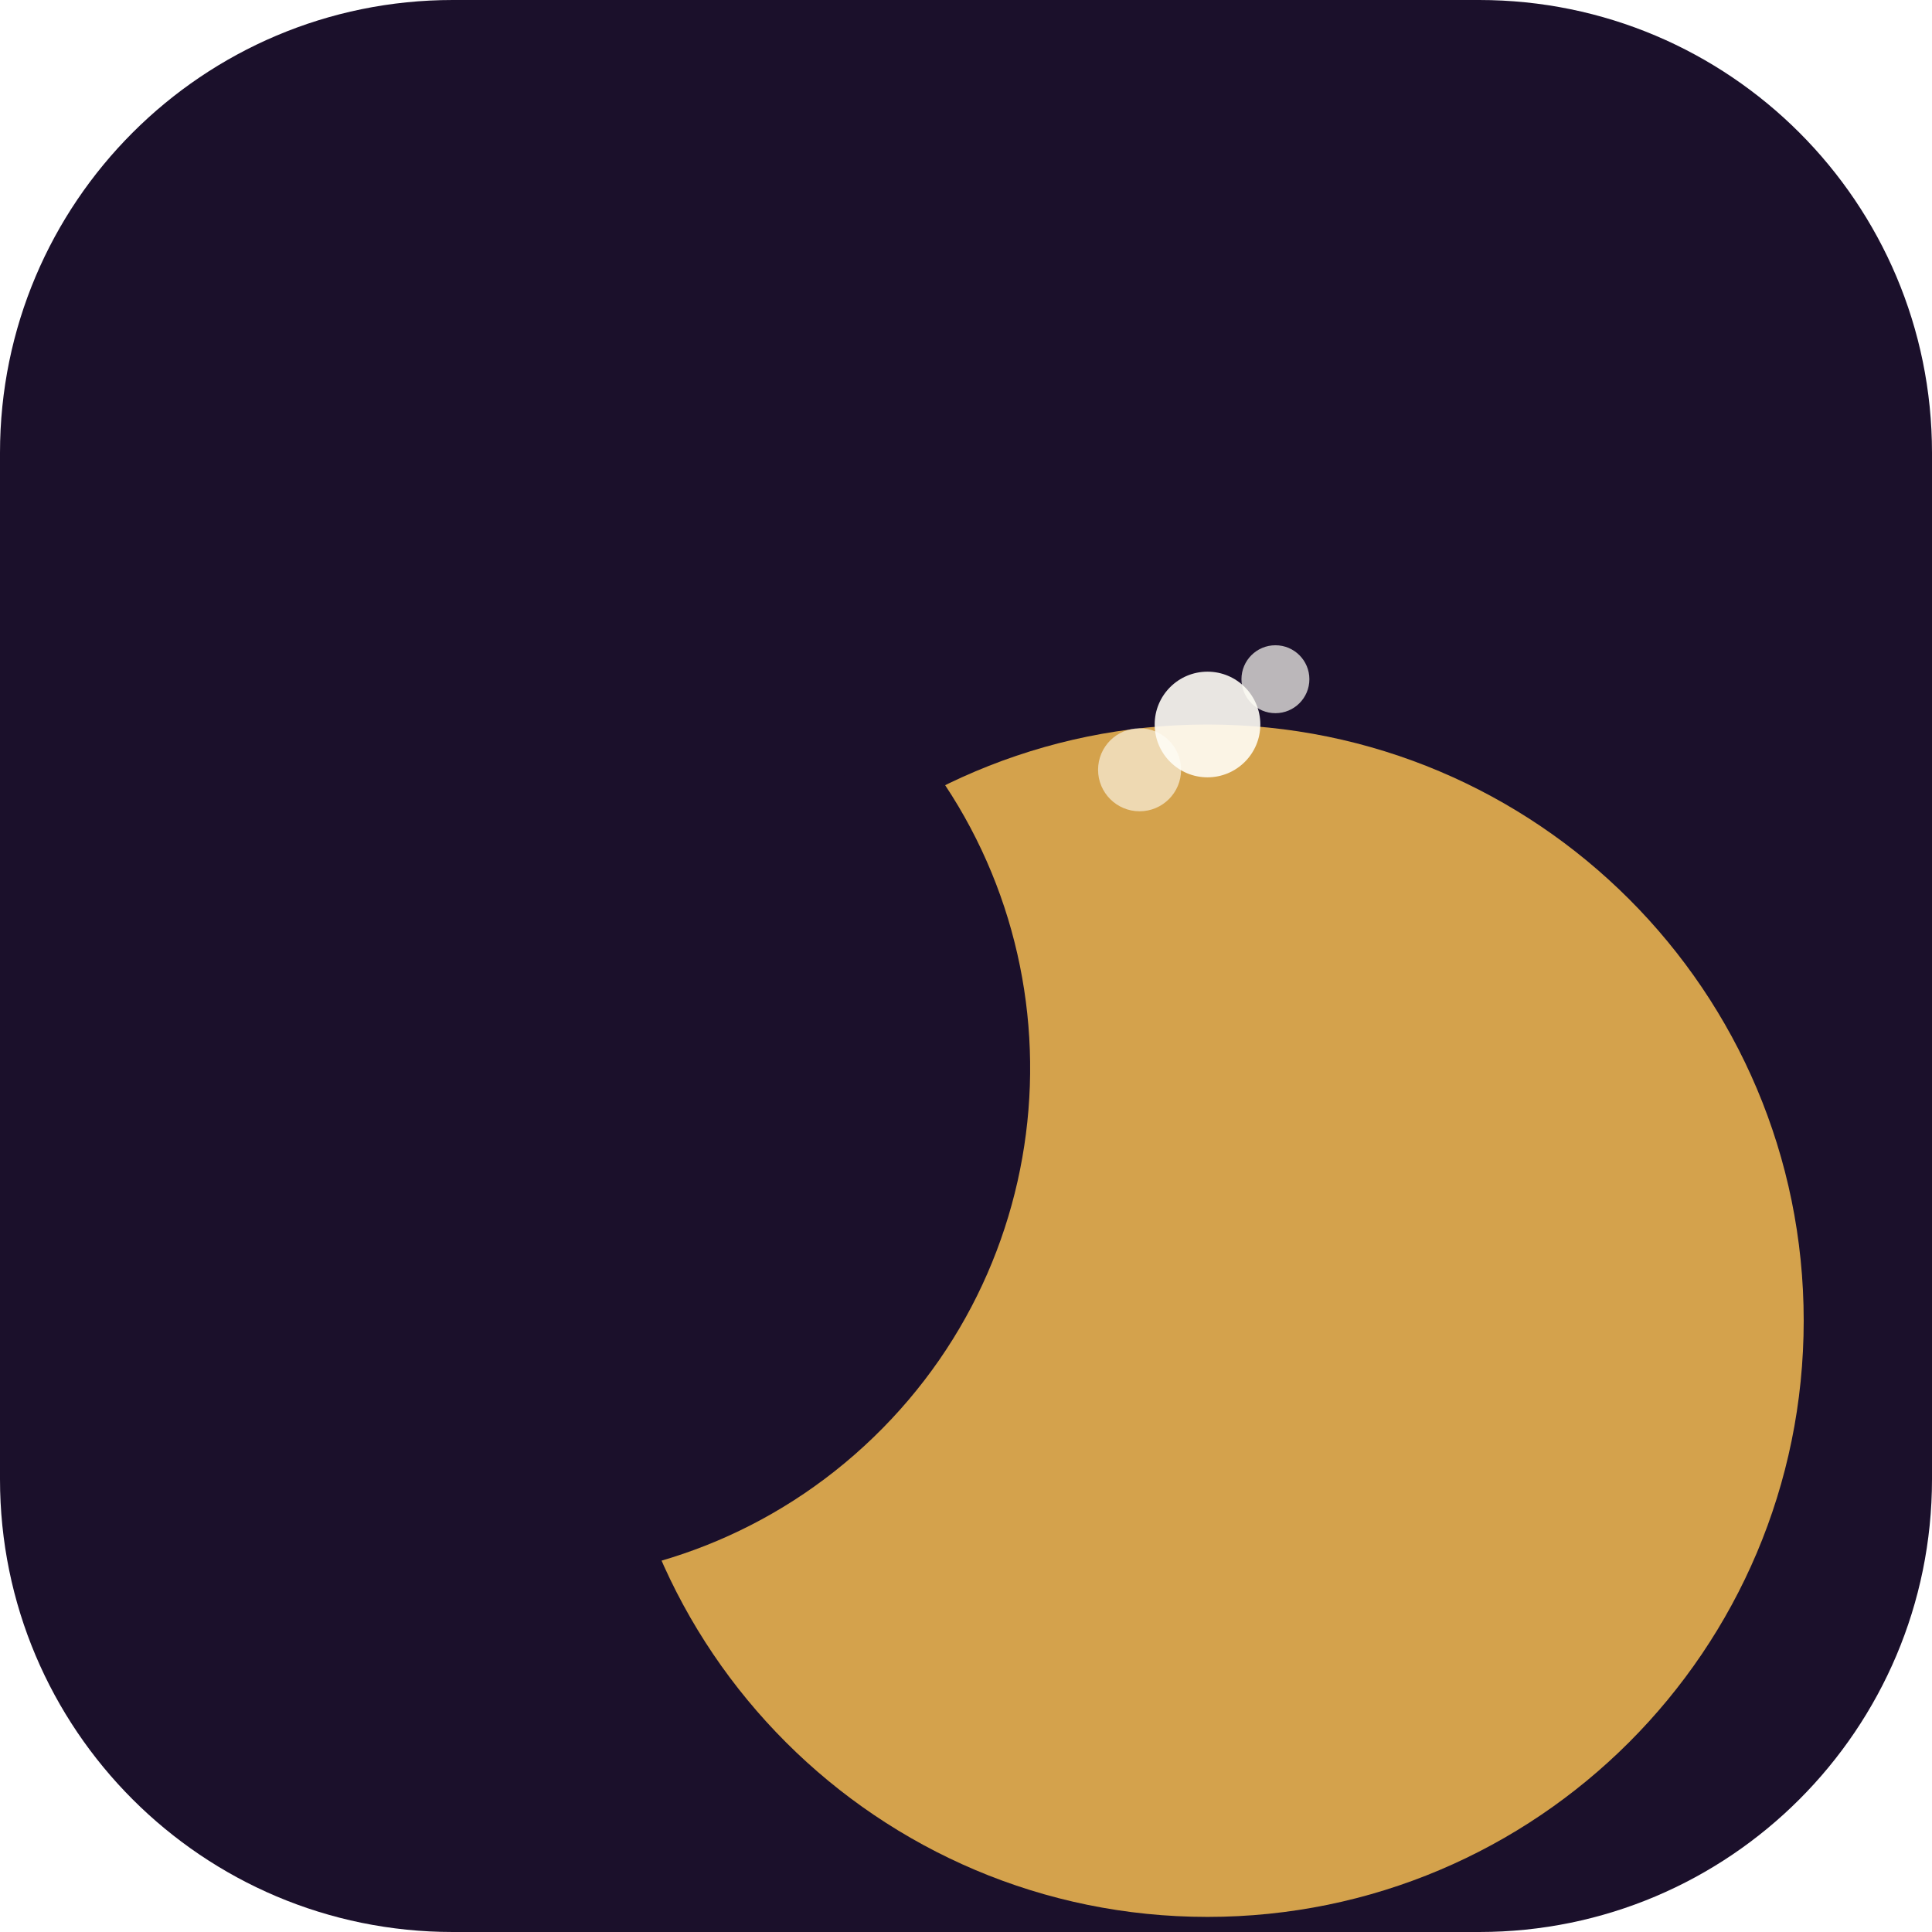
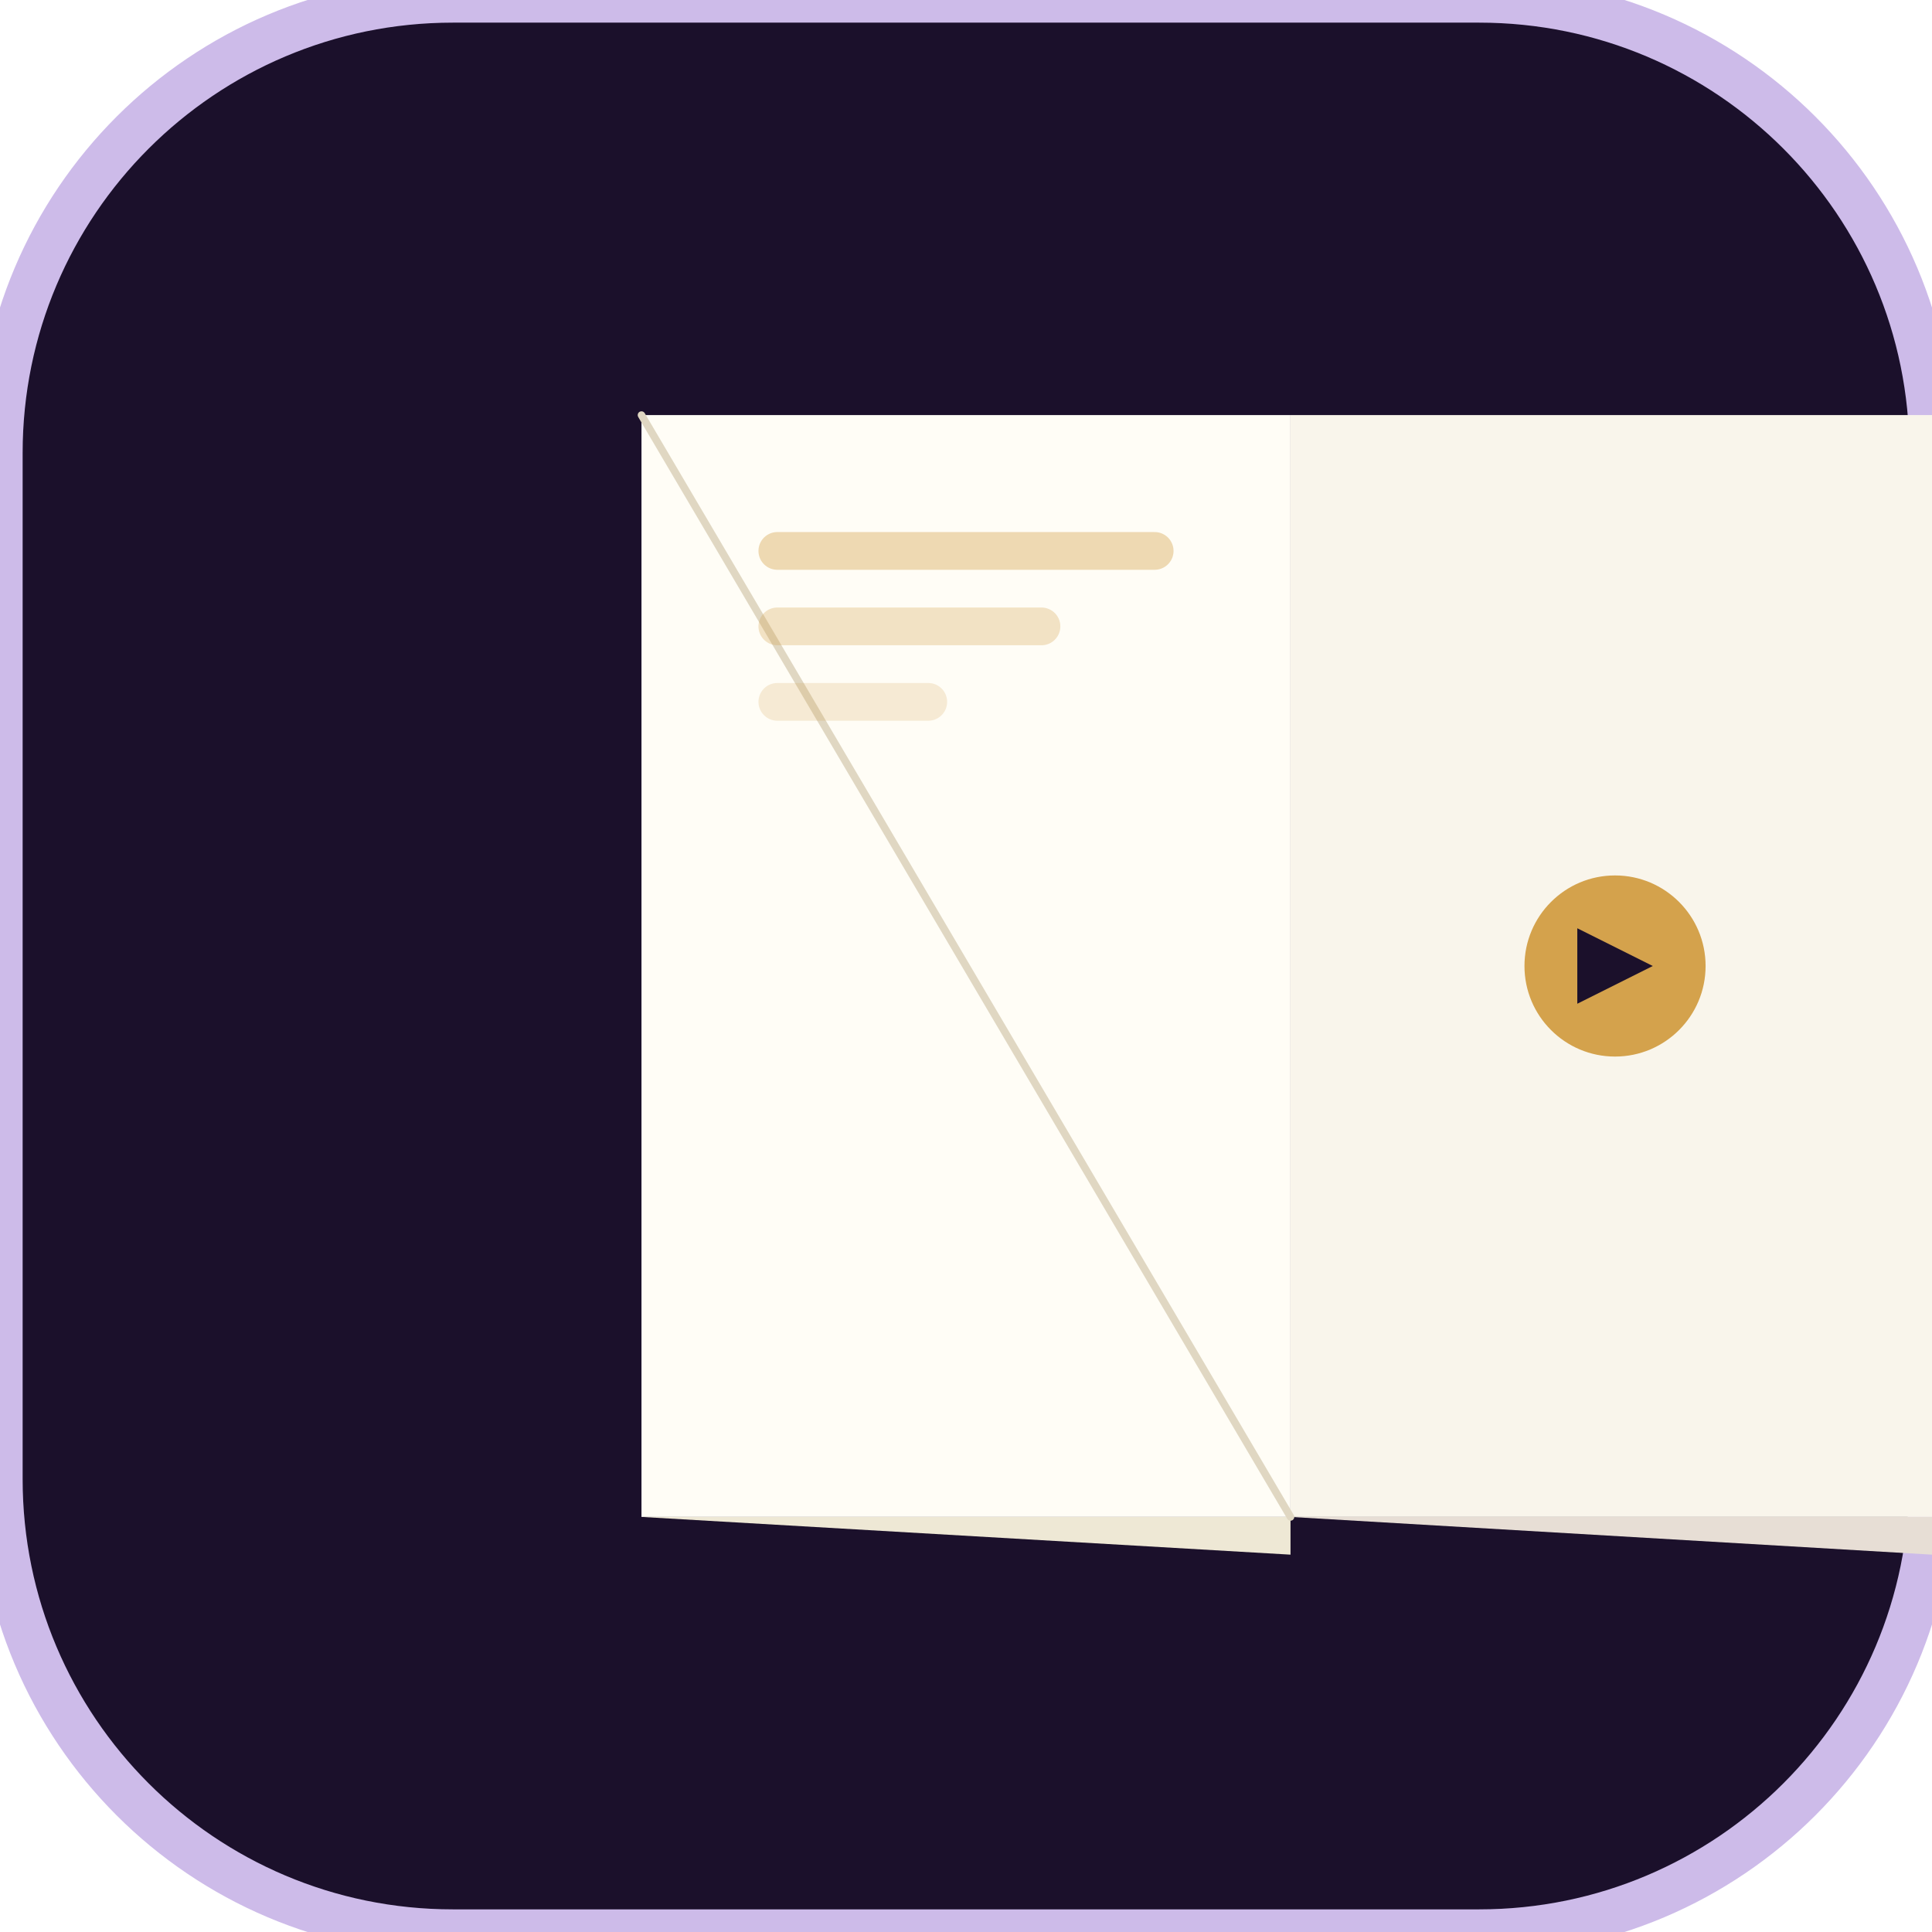
<svg xmlns="http://www.w3.org/2000/svg" width="512" height="512" viewBox="0 0 512 512">
-   <rect width="512" height="512" rx="120" fill="#1B102B" />
-   <path d="M320 192a158 158 0 100 316 158 158 0 000-316Z" fill="#D4A24C" />
-   <path d="M238 192a136 136 0 11-202 0 136 136 0 00202 0Z" fill="#1B102B" />
-   <circle cx="320" cy="192" r="14" fill="#FFFDF6" opacity=".9" />
-   <circle cx="338" cy="180" r="9" fill="#FFFDF6" opacity=".7" />
-   <circle cx="302" cy="204" r="11" fill="#FFFDF6" opacity=".6" />
+   <rect width="512" height="512" rx="120" fill="#1B102B" stroke="#CDBBE9" stroke-width="12" />
+   <path d="M170 110h172v292H170z" fill="#FFFDF6" />
+   <path d="M342 110h170v292H342z" fill="#F9F5EB" />
+   <path d="M170 402h172v10" fill="#EEE8D5" />
+   <path d="M342 402h170v10" fill="#E7DED5" />
+   <path d="M342 110v292" fill="#E0D7C2" stroke-width="2" stroke-linecap="round" stroke-linejoin="round" />
+   <line x1="170" y1="110" x2="342" y2="402" stroke="#E0D7C2" stroke-width="2" stroke-linecap="round" stroke-linejoin="round" />
+   <circle cx="428" cy="256" r="24" fill="#D4A24C" />
+   <path d="M418 246l20 10-20 10z" fill="#1B102B" />
+   <line x1="206" y1="146" x2="306" y2="146" stroke="#D4A24C" stroke-width="10" stroke-linecap="round" opacity=".4" />
+   <line x1="206" y1="166" x2="276" y2="166" stroke="#D4A24C" stroke-width="10" stroke-linecap="round" opacity=".3" />
+   <line x1="206" y1="186" x2="246" y2="186" stroke="#D4A24C" stroke-width="10" stroke-linecap="round" opacity=".2" />
</svg>
